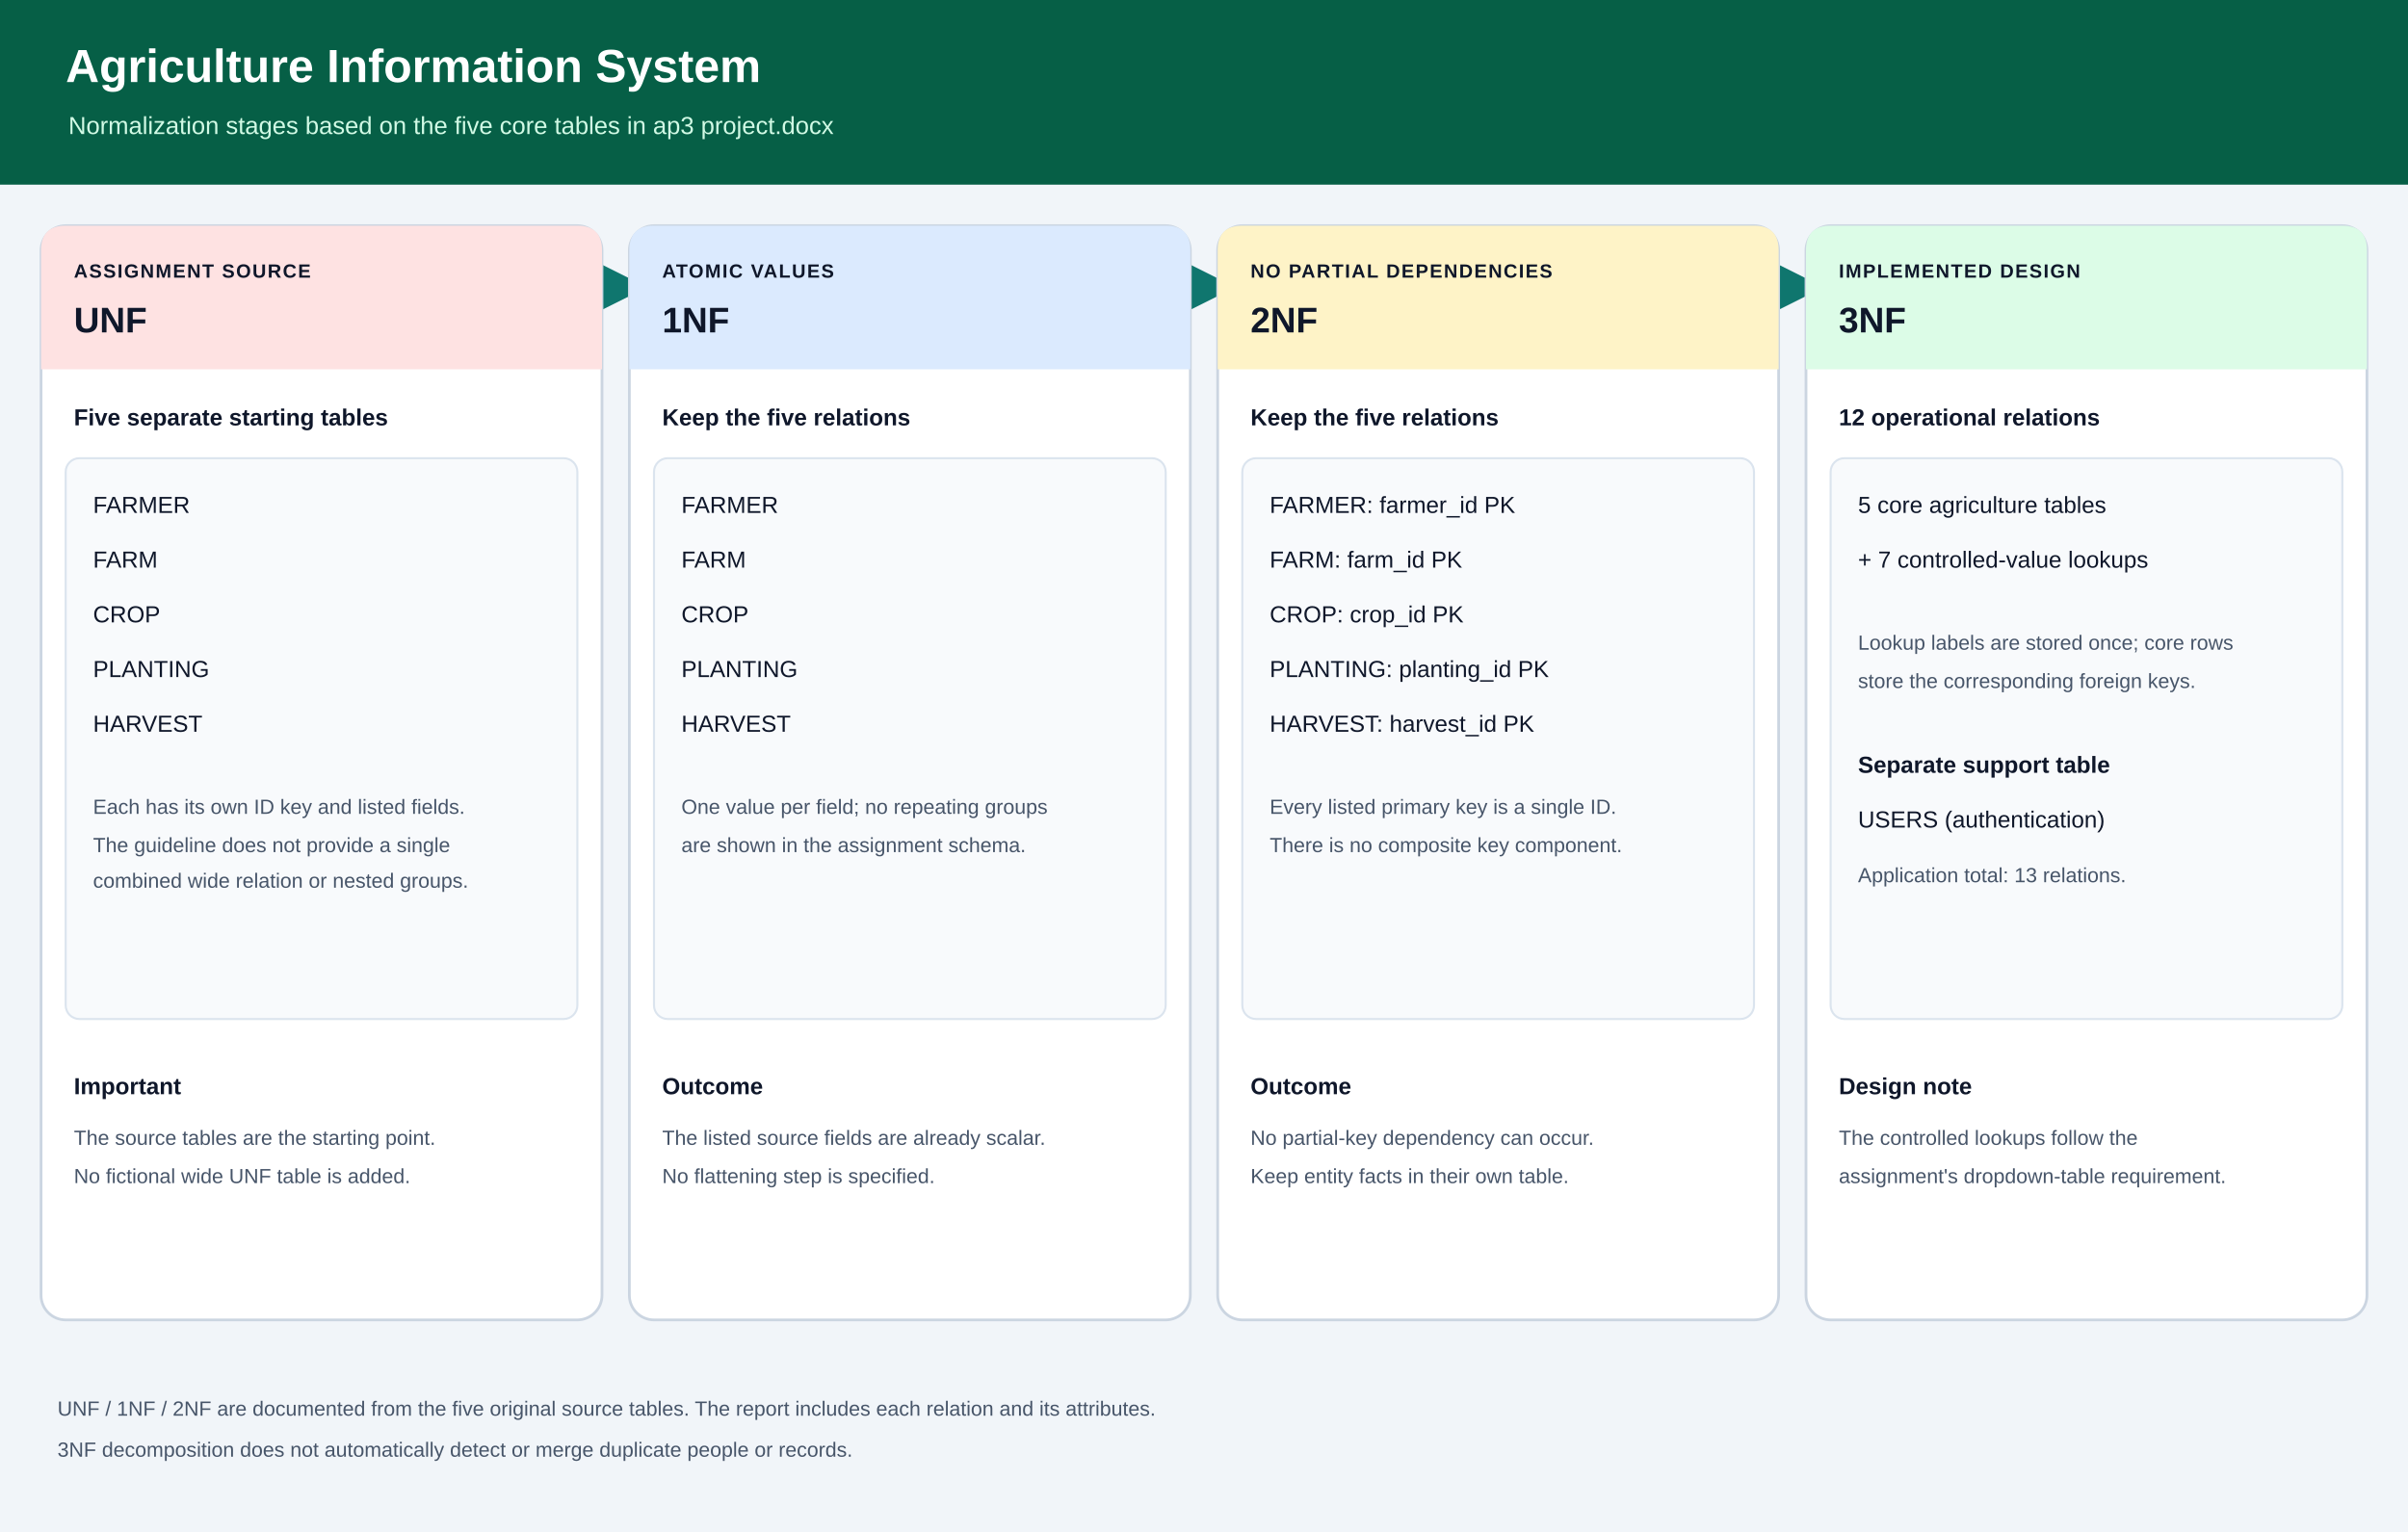
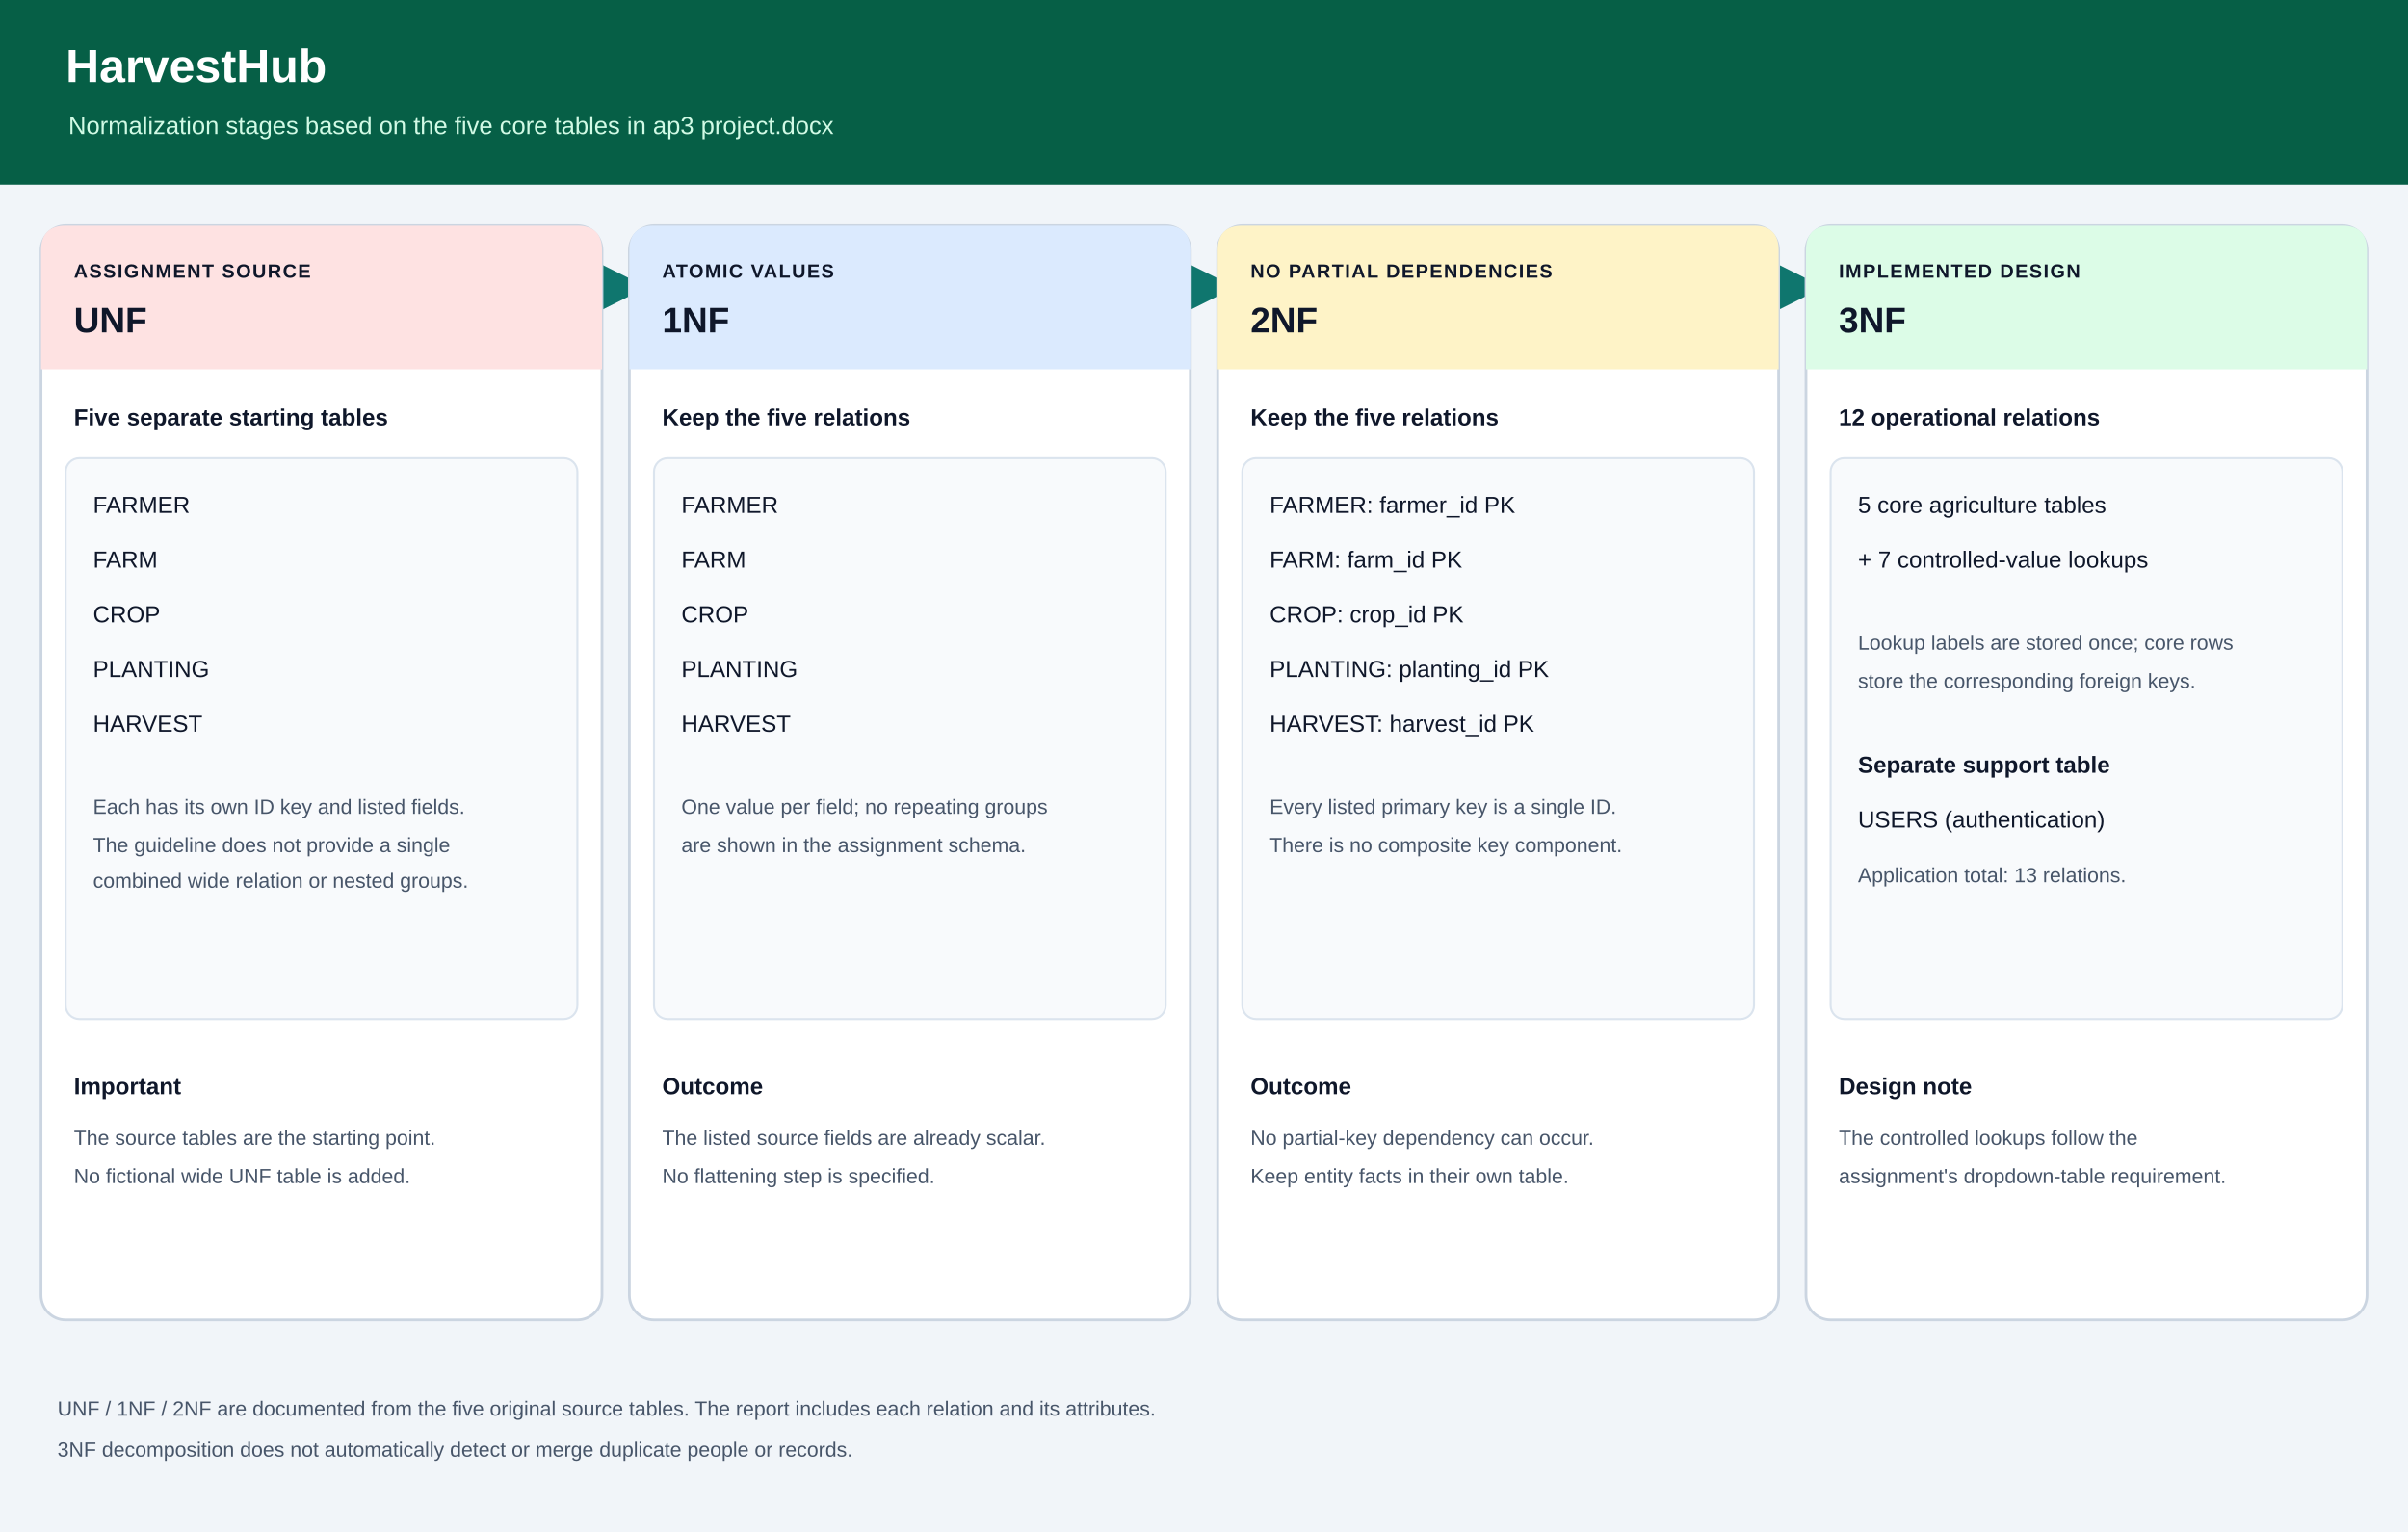
<svg xmlns="http://www.w3.org/2000/svg" width="1760" height="1120" viewBox="0 0 1760 1120" role="img" aria-labelledby="title description">
  <defs>
    <style>
      text { font-family: Arial, Helvetica, sans-serif; fill: #0f172a; }
      .muted { fill: #475569; }
      .title { font-size: 34px; font-weight: 700; fill: #fff; }
      .subtitle { font-size: 18px; fill: #d1fae5; }
      .stage { font-size: 26px; font-weight: 700; }
      .tag { font-size: 14px; font-weight: 700; letter-spacing: 1px; }
      .body { font-size: 17px; }
      .small { font-size: 15px; }
      .panel { fill: #fff; stroke: #cbd5e1; stroke-width: 2; rx: 18; }
      .inner { fill: #f8fafc; stroke: #dbe4ee; stroke-width: 1.5; rx: 10; }
    </style>
    <marker id="arrow" markerWidth="12" markerHeight="12" refX="9" refY="6" orient="auto">
      <path d="M0,0 L12,6 L0,12 z" fill="#0f766e" />
    </marker>
  </defs>
  <rect width="1760" height="1120" fill="#f1f5f9" />
  <rect width="1760" height="135" fill="#065f46" />
-   <text x="48" y="60" class="title">Agriculture Information System</text>
+   <text x="48" y="60" class="title">HarvestHub</text>
  <text x="50" y="98" class="subtitle">Normalization stages based on the five core tables in ap3 project.docx</text>
  <g stroke="#0f766e" stroke-width="5" fill="none" marker-end="url(#arrow)">
    <path d="M438 210 H458" />
    <path d="M868 210 H888" />
    <path d="M1298 210 H1318" />
  </g>
  <g transform="translate(30 165)">
    <rect class="panel" width="410" height="800" />
    <path d="M18 0 H392 Q410 0 410 18 V105 H0 V18 Q0 0 18 0" fill="#fee2e2" />
    <text x="24" y="38" class="tag" fill="#b91c1c">ASSIGNMENT SOURCE</text>
    <text x="24" y="78" class="stage">UNF</text>
    <text x="24" y="146" class="body" font-weight="700">Five separate starting tables</text>
    <rect class="inner" x="18" y="170" width="374" height="410" />
    <text x="38" y="210" class="body">FARMER</text>
    <text x="38" y="250" class="body">FARM</text>
    <text x="38" y="290" class="body">CROP</text>
    <text x="38" y="330" class="body">PLANTING</text>
    <text x="38" y="370" class="body">HARVEST</text>
    <text x="38" y="430" class="small muted">Each has its own ID key and listed fields.</text>
    <text x="38" y="458" class="small muted">The guideline does not provide a single</text>
    <text x="38" y="484" class="small muted">combined wide relation or nested groups.</text>
    <text x="24" y="635" class="body" font-weight="700">Important</text>
    <text x="24" y="672" class="small muted">The source tables are the starting point.</text>
    <text x="24" y="700" class="small muted">No fictional wide UNF table is added.</text>
  </g>
  <g transform="translate(460 165)">
    <rect class="panel" width="410" height="800" />
    <path d="M18 0 H392 Q410 0 410 18 V105 H0 V18 Q0 0 18 0" fill="#dbeafe" />
    <text x="24" y="38" class="tag" fill="#1d4ed8">ATOMIC VALUES</text>
    <text x="24" y="78" class="stage">1NF</text>
    <text x="24" y="146" class="body" font-weight="700">Keep the five relations</text>
    <rect class="inner" x="18" y="170" width="374" height="410" />
    <text x="38" y="210" class="body">FARMER</text>
    <text x="38" y="250" class="body">FARM</text>
    <text x="38" y="290" class="body">CROP</text>
    <text x="38" y="330" class="body">PLANTING</text>
    <text x="38" y="370" class="body">HARVEST</text>
    <text x="38" y="430" class="small muted">One value per field; no repeating groups</text>
    <text x="38" y="458" class="small muted">are shown in the assignment schema.</text>
    <text x="24" y="635" class="body" font-weight="700">Outcome</text>
    <text x="24" y="672" class="small muted">The listed source fields are already scalar.</text>
    <text x="24" y="700" class="small muted">No flattening step is specified.</text>
  </g>
  <g transform="translate(890 165)">
    <rect class="panel" width="410" height="800" />
    <path d="M18 0 H392 Q410 0 410 18 V105 H0 V18 Q0 0 18 0" fill="#fef3c7" />
    <text x="24" y="38" class="tag" fill="#a16207">NO PARTIAL DEPENDENCIES</text>
    <text x="24" y="78" class="stage">2NF</text>
    <text x="24" y="146" class="body" font-weight="700">Keep the five relations</text>
    <rect class="inner" x="18" y="170" width="374" height="410" />
    <text x="38" y="210" class="body">FARMER: farmer_id PK</text>
    <text x="38" y="250" class="body">FARM: farm_id PK</text>
    <text x="38" y="290" class="body">CROP: crop_id PK</text>
    <text x="38" y="330" class="body">PLANTING: planting_id PK</text>
    <text x="38" y="370" class="body">HARVEST: harvest_id PK</text>
    <text x="38" y="430" class="small muted">Every listed primary key is a single ID.</text>
    <text x="38" y="458" class="small muted">There is no composite key component.</text>
    <text x="24" y="635" class="body" font-weight="700">Outcome</text>
    <text x="24" y="672" class="small muted">No partial-key dependency can occur.</text>
    <text x="24" y="700" class="small muted">Keep entity facts in their own table.</text>
  </g>
  <g transform="translate(1320 165)">
    <rect class="panel" width="410" height="800" />
    <path d="M18 0 H392 Q410 0 410 18 V105 H0 V18 Q0 0 18 0" fill="#dcfce7" />
    <text x="24" y="38" class="tag" fill="#15803d">IMPLEMENTED DESIGN</text>
    <text x="24" y="78" class="stage">3NF</text>
    <text x="24" y="146" class="body" font-weight="700">12 operational relations</text>
    <rect class="inner" x="18" y="170" width="374" height="410" />
    <text x="38" y="210" class="body">5 core agriculture tables</text>
    <text x="38" y="250" class="body">+ 7 controlled-value lookups</text>
    <text x="38" y="310" class="small muted">Lookup labels are stored once; core rows</text>
    <text x="38" y="338" class="small muted">store the corresponding foreign keys.</text>
    <text x="38" y="400" class="body" font-weight="700">Separate support table</text>
    <text x="38" y="440" class="body">USERS (authentication)</text>
    <text x="38" y="480" class="small muted">Application total: 13 relations.</text>
    <text x="24" y="635" class="body" font-weight="700">Design note</text>
    <text x="24" y="672" class="small muted">The controlled lookups follow the</text>
    <text x="24" y="700" class="small muted">assignment's dropdown-table requirement.</text>
  </g>
  <text x="42" y="1035" class="small muted">UNF / 1NF / 2NF are documented from the five original source tables. The report includes each relation and its attributes.</text>
  <text x="42" y="1065" class="small muted">3NF decomposition does not automatically detect or merge duplicate people or records.</text>
</svg>
